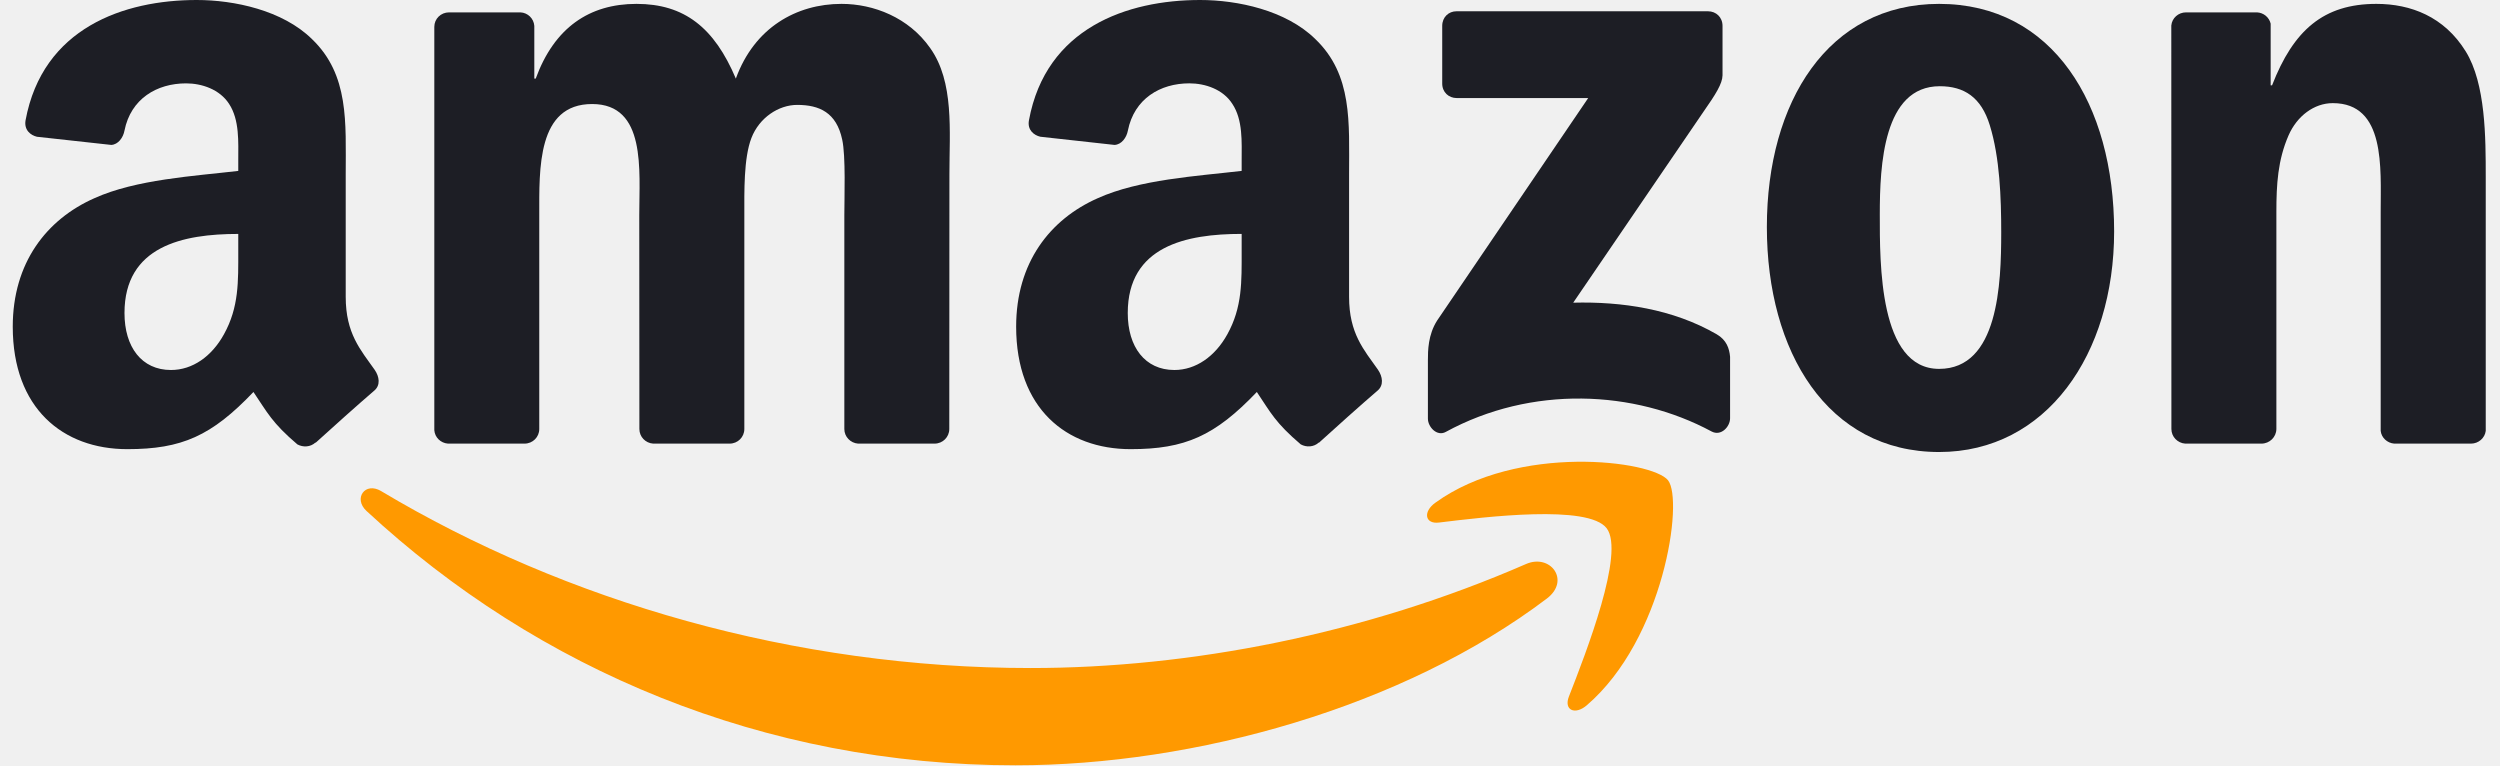
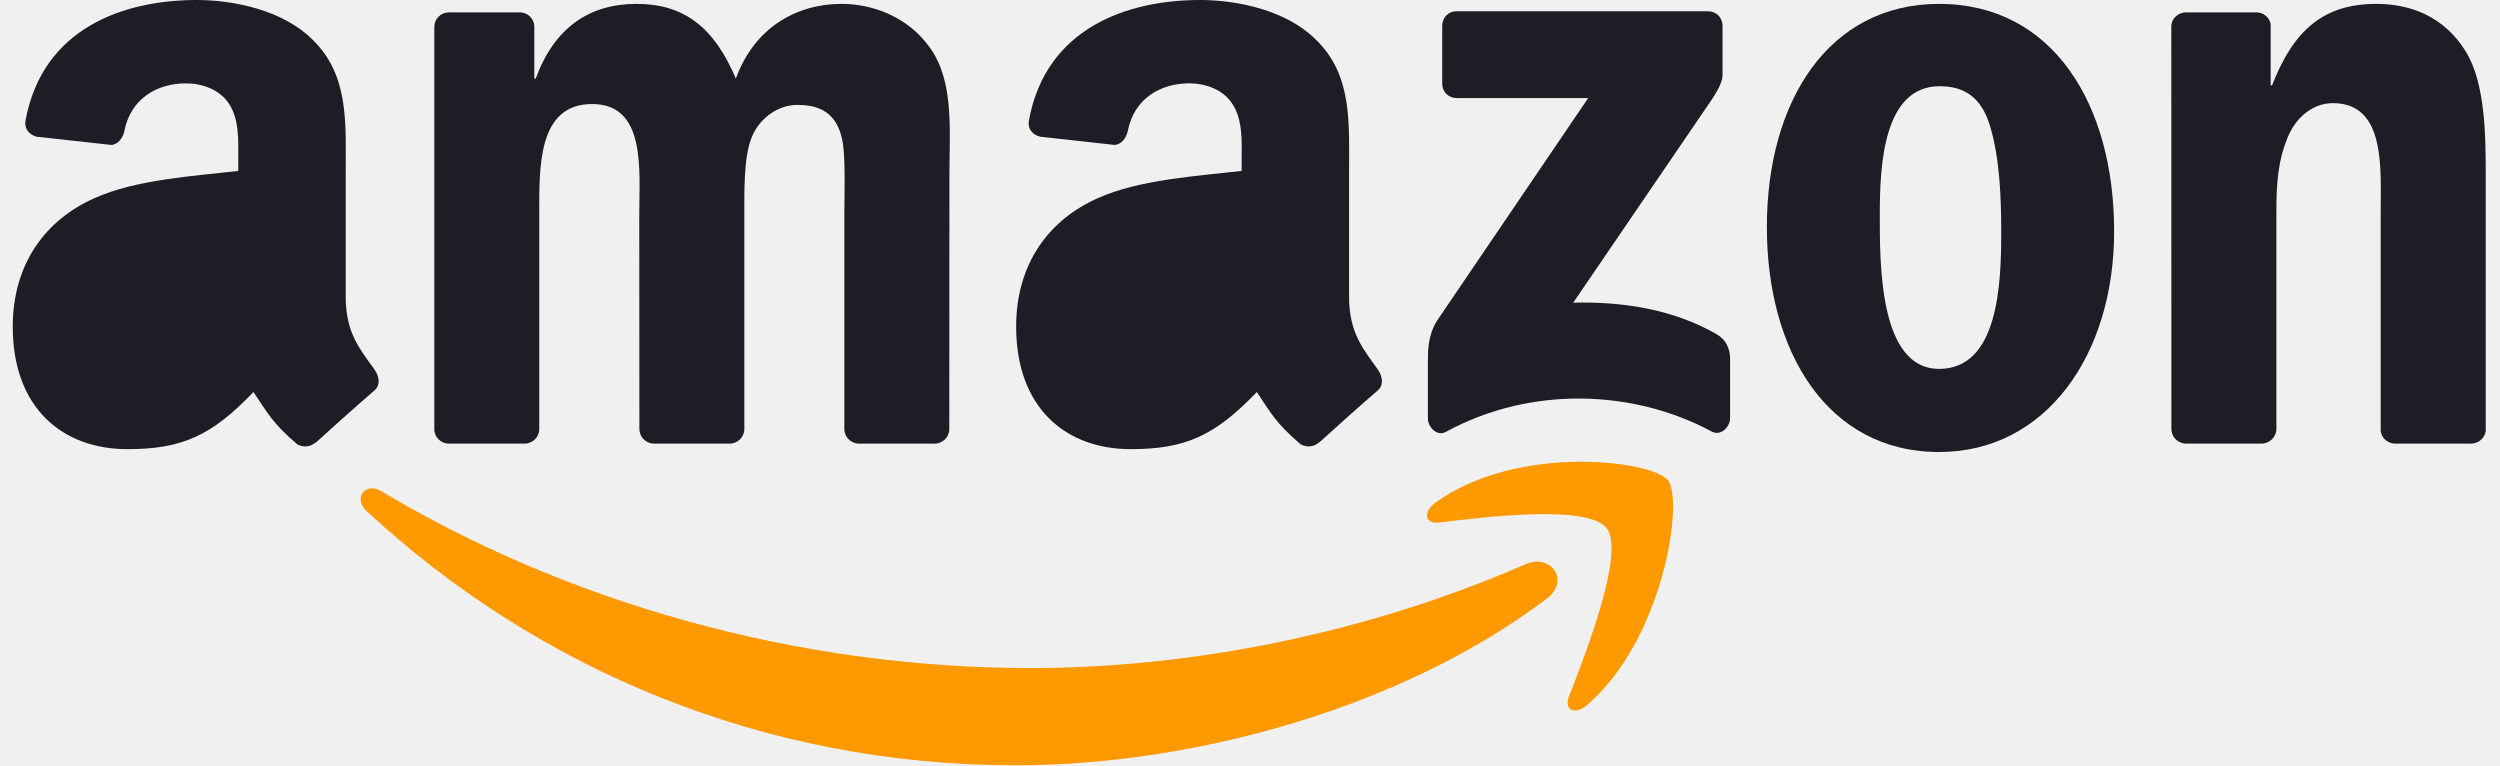
<svg xmlns="http://www.w3.org/2000/svg" width="98" height="30" viewBox="0 0 98 30" fill="none">
  <g clip-path="url(#clip0_134_651)">
-     <path fill-rule="evenodd" clip-rule="evenodd" d="M60.64 23.461C55.007 27.725 46.842 30 39.811 30C29.954 30 21.08 26.256 14.366 20.029C13.839 19.539 14.311 18.872 14.944 19.253C22.189 23.582 31.148 26.187 40.402 26.187C46.643 26.187 53.509 24.861 59.822 22.109C60.775 21.693 61.573 22.75 60.64 23.461Z" fill="#FF9900" />
-     <path fill-rule="evenodd" clip-rule="evenodd" d="M62.982 20.709C62.265 19.765 58.222 20.263 56.408 20.484C55.855 20.553 55.771 20.059 56.269 19.704C59.489 17.377 64.772 18.049 65.388 18.829C66.004 19.613 65.227 25.051 62.202 27.647C61.738 28.046 61.294 27.833 61.501 27.305C62.181 25.563 63.704 21.658 62.982 20.709Z" fill="#FF9900" />
-     <path fill-rule="evenodd" clip-rule="evenodd" d="M56.535 3.276V1.014C56.535 0.672 56.788 0.442 57.092 0.442H66.954C67.27 0.442 67.523 0.676 67.523 1.014V2.951C67.519 3.276 67.253 3.701 66.781 4.373L61.67 11.865C63.569 11.817 65.574 12.108 67.295 13.104C67.683 13.33 67.789 13.659 67.819 13.984V16.398C67.819 16.727 67.464 17.113 67.093 16.913C64.059 15.28 60.029 15.102 56.674 16.931C56.332 17.121 55.974 16.74 55.974 16.411V14.118C55.974 13.75 55.978 13.122 56.337 12.563L62.257 3.844H57.105C56.788 3.844 56.535 3.614 56.535 3.276Z" fill="#1D1E25" />
-     <path fill-rule="evenodd" clip-rule="evenodd" d="M20.561 17.39H17.561C17.274 17.368 17.046 17.147 17.025 16.865V1.053C17.025 0.737 17.282 0.485 17.603 0.485H20.401C20.692 0.498 20.924 0.728 20.945 1.014V3.081H21C21.73 1.083 23.101 0.152 24.95 0.152C26.828 0.152 28.001 1.083 28.845 3.081C29.57 1.083 31.22 0.152 32.988 0.152C34.246 0.152 35.621 0.685 36.461 1.881C37.411 3.211 37.217 5.144 37.217 6.838L37.212 16.818C37.212 17.134 36.955 17.39 36.634 17.39H33.638C33.339 17.368 33.098 17.121 33.098 16.818V8.437C33.098 7.77 33.157 6.106 33.014 5.473C32.79 4.411 32.119 4.112 31.25 4.112C30.524 4.112 29.764 4.611 29.456 5.408C29.148 6.205 29.178 7.54 29.178 8.437V16.818C29.178 17.134 28.921 17.39 28.6 17.39H25.604C25.3 17.368 25.064 17.121 25.064 16.818L25.059 8.437C25.059 6.673 25.342 4.078 23.211 4.078C21.055 4.078 21.139 6.608 21.139 8.437V16.818C21.139 17.134 20.882 17.39 20.561 17.39" fill="#1D1E25" />
-     <path fill-rule="evenodd" clip-rule="evenodd" d="M76.013 0.152C80.465 0.152 82.874 4.078 82.874 9.07C82.874 13.893 80.212 17.719 76.013 17.719C71.641 17.719 69.261 13.793 69.261 8.901C69.261 3.978 71.671 0.152 76.013 0.152ZM76.038 3.38C73.827 3.38 73.688 6.474 73.688 8.402C73.688 10.335 73.658 14.46 76.013 14.46C78.338 14.46 78.448 11.132 78.448 9.104C78.448 7.77 78.393 6.175 78 4.91C77.663 3.809 76.992 3.38 76.038 3.38Z" fill="#1D1E25" />
-     <path fill-rule="evenodd" clip-rule="evenodd" d="M88.647 17.39H85.66C85.36 17.368 85.119 17.121 85.119 16.818L85.115 1.001C85.141 0.711 85.389 0.485 85.693 0.485H88.474C88.736 0.498 88.951 0.68 89.01 0.927V3.345H89.065C89.905 1.183 91.082 0.152 93.154 0.152C94.5 0.152 95.812 0.65 96.656 2.015C97.441 3.28 97.441 5.408 97.441 6.938V16.891C97.407 17.169 97.159 17.39 96.863 17.39H93.854C93.58 17.368 93.352 17.16 93.323 16.891V8.303C93.323 6.574 93.517 4.043 91.445 4.043C90.715 4.043 90.044 4.546 89.711 5.308C89.289 6.275 89.234 7.237 89.234 8.303V16.818C89.23 17.134 88.968 17.39 88.647 17.39" fill="#1D1E25" />
-     <path fill-rule="evenodd" clip-rule="evenodd" d="M48.673 9.837C48.673 11.037 48.703 12.038 48.112 13.104C47.635 13.971 46.875 14.504 46.036 14.504C44.884 14.504 44.208 13.602 44.208 12.272C44.208 9.646 46.5 9.169 48.673 9.169V9.837ZM51.699 17.346C51.5 17.529 51.213 17.541 50.99 17.42C49.994 16.571 49.812 16.177 49.268 15.366C47.622 17.091 46.453 17.607 44.322 17.607C41.795 17.607 39.833 16.008 39.833 12.805C39.833 10.305 41.149 8.602 43.031 7.77C44.66 7.033 46.934 6.903 48.673 6.699V6.301C48.673 5.568 48.728 4.702 48.306 4.069C47.943 3.501 47.242 3.267 46.622 3.267C45.479 3.267 44.462 3.87 44.213 5.118C44.162 5.395 43.964 5.668 43.689 5.681L40.782 5.36C40.537 5.304 40.263 5.1 40.335 4.715C41.001 1.092 44.192 0 47.044 0C48.504 0 50.411 0.399 51.563 1.534C53.024 2.934 52.884 4.801 52.884 6.834V11.635C52.884 13.078 53.467 13.711 54.015 14.491C54.205 14.768 54.247 15.102 54.003 15.31C53.391 15.834 52.302 16.809 51.703 17.355L51.699 17.346" fill="#1D1E25" />
-     <path fill-rule="evenodd" clip-rule="evenodd" d="M9.34 9.837C9.34 11.037 9.37 12.038 8.779 13.104C8.302 13.971 7.547 14.504 6.703 14.504C5.551 14.504 4.88 13.603 4.88 12.272C4.88 9.646 7.171 9.17 9.34 9.17V9.837ZM12.366 17.347C12.168 17.529 11.881 17.542 11.657 17.42C10.661 16.571 10.484 16.177 9.935 15.366C8.29 17.091 7.125 17.607 4.99 17.607C2.466 17.607 0.5 16.008 0.5 12.805C0.5 10.305 1.821 8.602 3.699 7.77C5.327 7.033 7.602 6.903 9.34 6.7V6.301C9.34 5.569 9.395 4.702 8.978 4.069C8.61 3.502 7.91 3.268 7.294 3.268C6.15 3.268 5.129 3.87 4.88 5.118C4.83 5.395 4.631 5.668 4.361 5.681L1.449 5.361C1.205 5.304 0.935 5.101 1.002 4.715C1.673 1.092 4.859 0 7.712 0C9.172 0 11.079 0.399 12.231 1.534C13.691 2.934 13.552 4.802 13.552 6.834V11.635C13.552 13.078 14.134 13.711 14.683 14.491C14.877 14.768 14.919 15.102 14.674 15.31C14.062 15.834 12.974 16.809 12.374 17.355L12.366 17.347" fill="#1D1E25" />
+     <path fillRule="evenodd" clipRule="evenodd" d="M60.64 23.461C55.007 27.725 46.842 30 39.811 30C29.954 30 21.08 26.256 14.366 20.029C13.839 19.539 14.311 18.872 14.944 19.253C22.189 23.582 31.148 26.187 40.402 26.187C46.643 26.187 53.509 24.861 59.822 22.109C60.775 21.693 61.573 22.75 60.64 23.461Z" fill="#FF9900" />
+     <path fillRule="evenodd" clipRule="evenodd" d="M62.982 20.709C62.265 19.765 58.222 20.263 56.408 20.484C55.855 20.553 55.771 20.059 56.269 19.704C59.489 17.377 64.772 18.049 65.388 18.829C66.004 19.613 65.227 25.051 62.202 27.647C61.738 28.046 61.294 27.833 61.501 27.305C62.181 25.563 63.704 21.658 62.982 20.709Z" fill="#FF9900" />
+     <path fillRule="evenodd" clipRule="evenodd" d="M56.535 3.276V1.014C56.535 0.672 56.788 0.442 57.092 0.442H66.954C67.27 0.442 67.523 0.676 67.523 1.014V2.951C67.519 3.276 67.253 3.701 66.781 4.373L61.67 11.865C63.569 11.817 65.574 12.108 67.295 13.104C67.683 13.33 67.789 13.659 67.819 13.984V16.398C67.819 16.727 67.464 17.113 67.093 16.913C64.059 15.28 60.029 15.102 56.674 16.931C56.332 17.121 55.974 16.74 55.974 16.411V14.118C55.974 13.75 55.978 13.122 56.337 12.563L62.257 3.844H57.105C56.788 3.844 56.535 3.614 56.535 3.276Z" fill="#1D1E25" />
+     <path fillRule="evenodd" clipRule="evenodd" d="M20.561 17.39H17.561C17.274 17.368 17.046 17.147 17.025 16.865V1.053C17.025 0.737 17.282 0.485 17.603 0.485H20.401C20.692 0.498 20.924 0.728 20.945 1.014V3.081H21C21.73 1.083 23.101 0.152 24.95 0.152C26.828 0.152 28.001 1.083 28.845 3.081C29.57 1.083 31.22 0.152 32.988 0.152C34.246 0.152 35.621 0.685 36.461 1.881C37.411 3.211 37.217 5.144 37.217 6.838L37.212 16.818C37.212 17.134 36.955 17.39 36.634 17.39H33.638C33.339 17.368 33.098 17.121 33.098 16.818V8.437C33.098 7.77 33.157 6.106 33.014 5.473C32.79 4.411 32.119 4.112 31.25 4.112C30.524 4.112 29.764 4.611 29.456 5.408C29.148 6.205 29.178 7.54 29.178 8.437V16.818C29.178 17.134 28.921 17.39 28.6 17.39H25.604C25.3 17.368 25.064 17.121 25.064 16.818L25.059 8.437C25.059 6.673 25.342 4.078 23.211 4.078C21.055 4.078 21.139 6.608 21.139 8.437V16.818C21.139 17.134 20.882 17.39 20.561 17.39" fill="#1D1E25" />
+     <path fillRule="evenodd" clipRule="evenodd" d="M76.013 0.152C80.465 0.152 82.874 4.078 82.874 9.07C82.874 13.893 80.212 17.719 76.013 17.719C71.641 17.719 69.261 13.793 69.261 8.901C69.261 3.978 71.671 0.152 76.013 0.152ZM76.038 3.38C73.827 3.38 73.688 6.474 73.688 8.402C73.688 10.335 73.658 14.46 76.013 14.46C78.338 14.46 78.448 11.132 78.448 9.104C78.448 7.77 78.393 6.175 78 4.91C77.663 3.809 76.992 3.38 76.038 3.38Z" fill="#1D1E25" />
+     <path fillRule="evenodd" clipRule="evenodd" d="M88.647 17.39H85.66C85.36 17.368 85.119 17.121 85.119 16.818L85.115 1.001C85.141 0.711 85.389 0.485 85.693 0.485H88.474C88.736 0.498 88.951 0.68 89.01 0.927V3.345H89.065C89.905 1.183 91.082 0.152 93.154 0.152C94.5 0.152 95.812 0.65 96.656 2.015C97.441 3.28 97.441 5.408 97.441 6.938V16.891C97.407 17.169 97.159 17.39 96.863 17.39H93.854C93.58 17.368 93.352 17.16 93.323 16.891V8.303C93.323 6.574 93.517 4.043 91.445 4.043C90.715 4.043 90.044 4.546 89.711 5.308C89.289 6.275 89.234 7.237 89.234 8.303V16.818C89.23 17.134 88.968 17.39 88.647 17.39" fill="#1D1E25" />
+     <path fillRule="evenodd" clipRule="evenodd" d="M48.673 9.837C48.673 11.037 48.703 12.038 48.112 13.104C47.635 13.971 46.875 14.504 46.036 14.504C44.884 14.504 44.208 13.602 44.208 12.272C44.208 9.646 46.5 9.169 48.673 9.169V9.837ZM51.699 17.346C51.5 17.529 51.213 17.541 50.99 17.42C49.994 16.571 49.812 16.177 49.268 15.366C47.622 17.091 46.453 17.607 44.322 17.607C41.795 17.607 39.833 16.008 39.833 12.805C39.833 10.305 41.149 8.602 43.031 7.77C44.66 7.033 46.934 6.903 48.673 6.699V6.301C48.673 5.568 48.728 4.702 48.306 4.069C47.943 3.501 47.242 3.267 46.622 3.267C45.479 3.267 44.462 3.87 44.213 5.118C44.162 5.395 43.964 5.668 43.689 5.681L40.782 5.36C40.537 5.304 40.263 5.1 40.335 4.715C41.001 1.092 44.192 0 47.044 0C48.504 0 50.411 0.399 51.563 1.534C53.024 2.934 52.884 4.801 52.884 6.834V11.635C52.884 13.078 53.467 13.711 54.015 14.491C54.205 14.768 54.247 15.102 54.003 15.31C53.391 15.834 52.302 16.809 51.703 17.355L51.699 17.346" fill="#1D1E25" />
+     <path fillRule="evenodd" clipRule="evenodd" d="M9.34 9.837C9.34 11.037 9.37 12.038 8.779 13.104C8.302 13.971 7.547 14.504 6.703 14.504C5.551 14.504 4.88 13.603 4.88 12.272C4.88 9.646 7.171 9.17 9.34 9.17V9.837ZM12.366 17.347C12.168 17.529 11.881 17.542 11.657 17.42C10.661 16.571 10.484 16.177 9.935 15.366C8.29 17.091 7.125 17.607 4.99 17.607C2.466 17.607 0.5 16.008 0.5 12.805C0.5 10.305 1.821 8.602 3.699 7.77C5.327 7.033 7.602 6.903 9.34 6.7V6.301C9.34 5.569 9.395 4.702 8.978 4.069C8.61 3.502 7.91 3.268 7.294 3.268C6.15 3.268 5.129 3.87 4.88 5.118C4.83 5.395 4.631 5.668 4.361 5.681L1.449 5.361C1.205 5.304 0.935 5.101 1.002 4.715C1.673 1.092 4.859 0 7.712 0C9.172 0 11.079 0.399 12.231 1.534C13.691 2.934 13.552 4.802 13.552 6.834V11.635C13.552 13.078 14.134 13.711 14.683 14.491C14.877 14.768 14.919 15.102 14.674 15.31C14.062 15.834 12.974 16.809 12.374 17.355L12.366 17.347" fill="#1D1E25" />
  </g>
  <defs>
    <clipPath id="clip0_134_651">
      <rect width="96.941" height="30" fill="white" transform="translate(0.5)" />
    </clipPath>
  </defs>
</svg>
